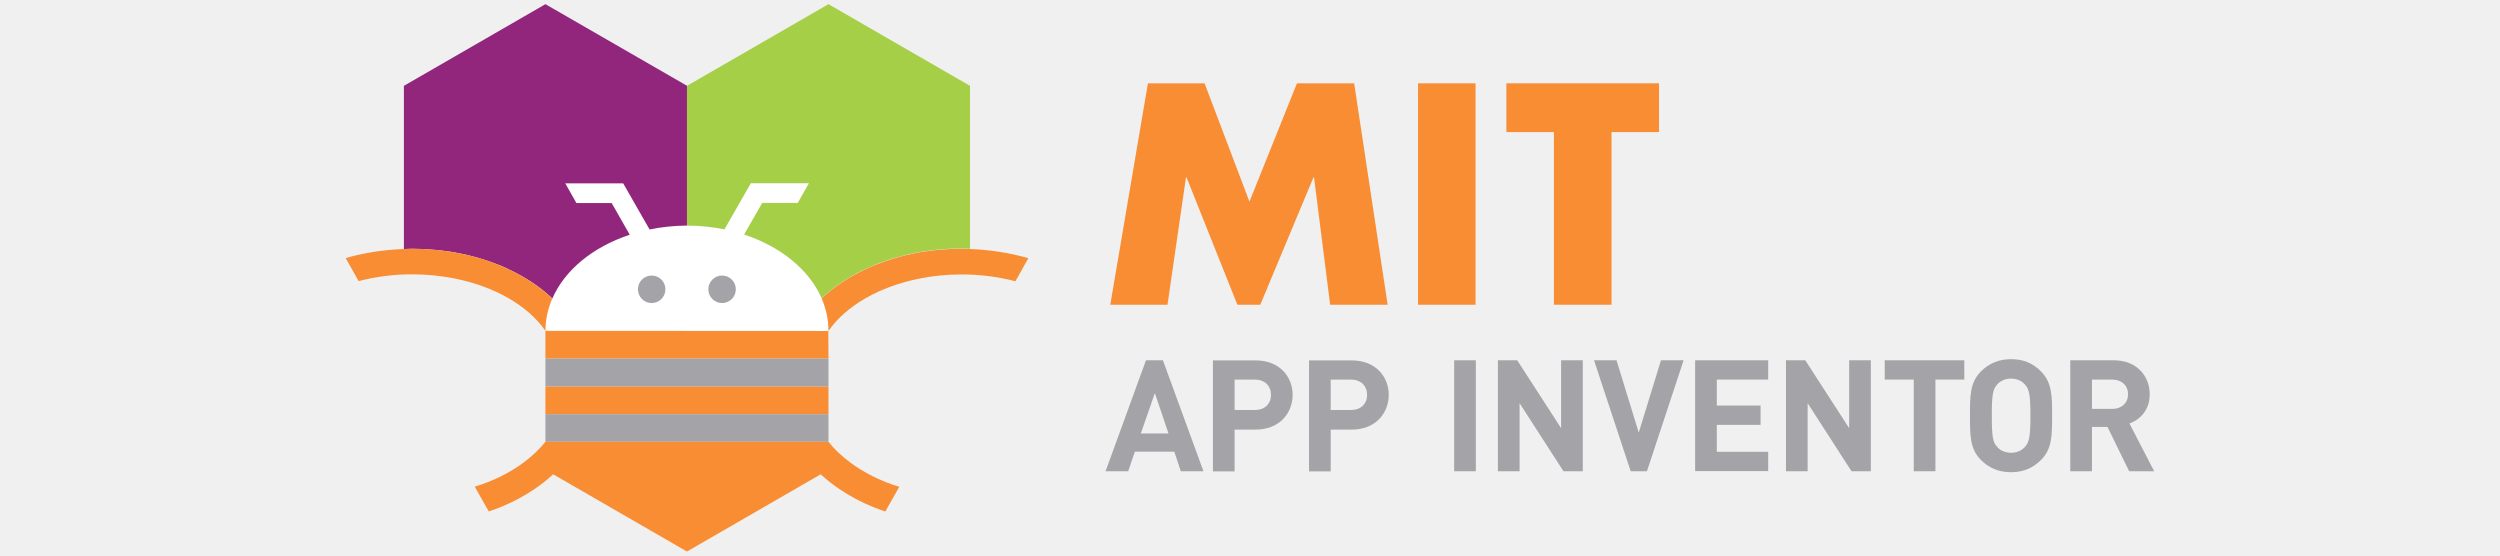
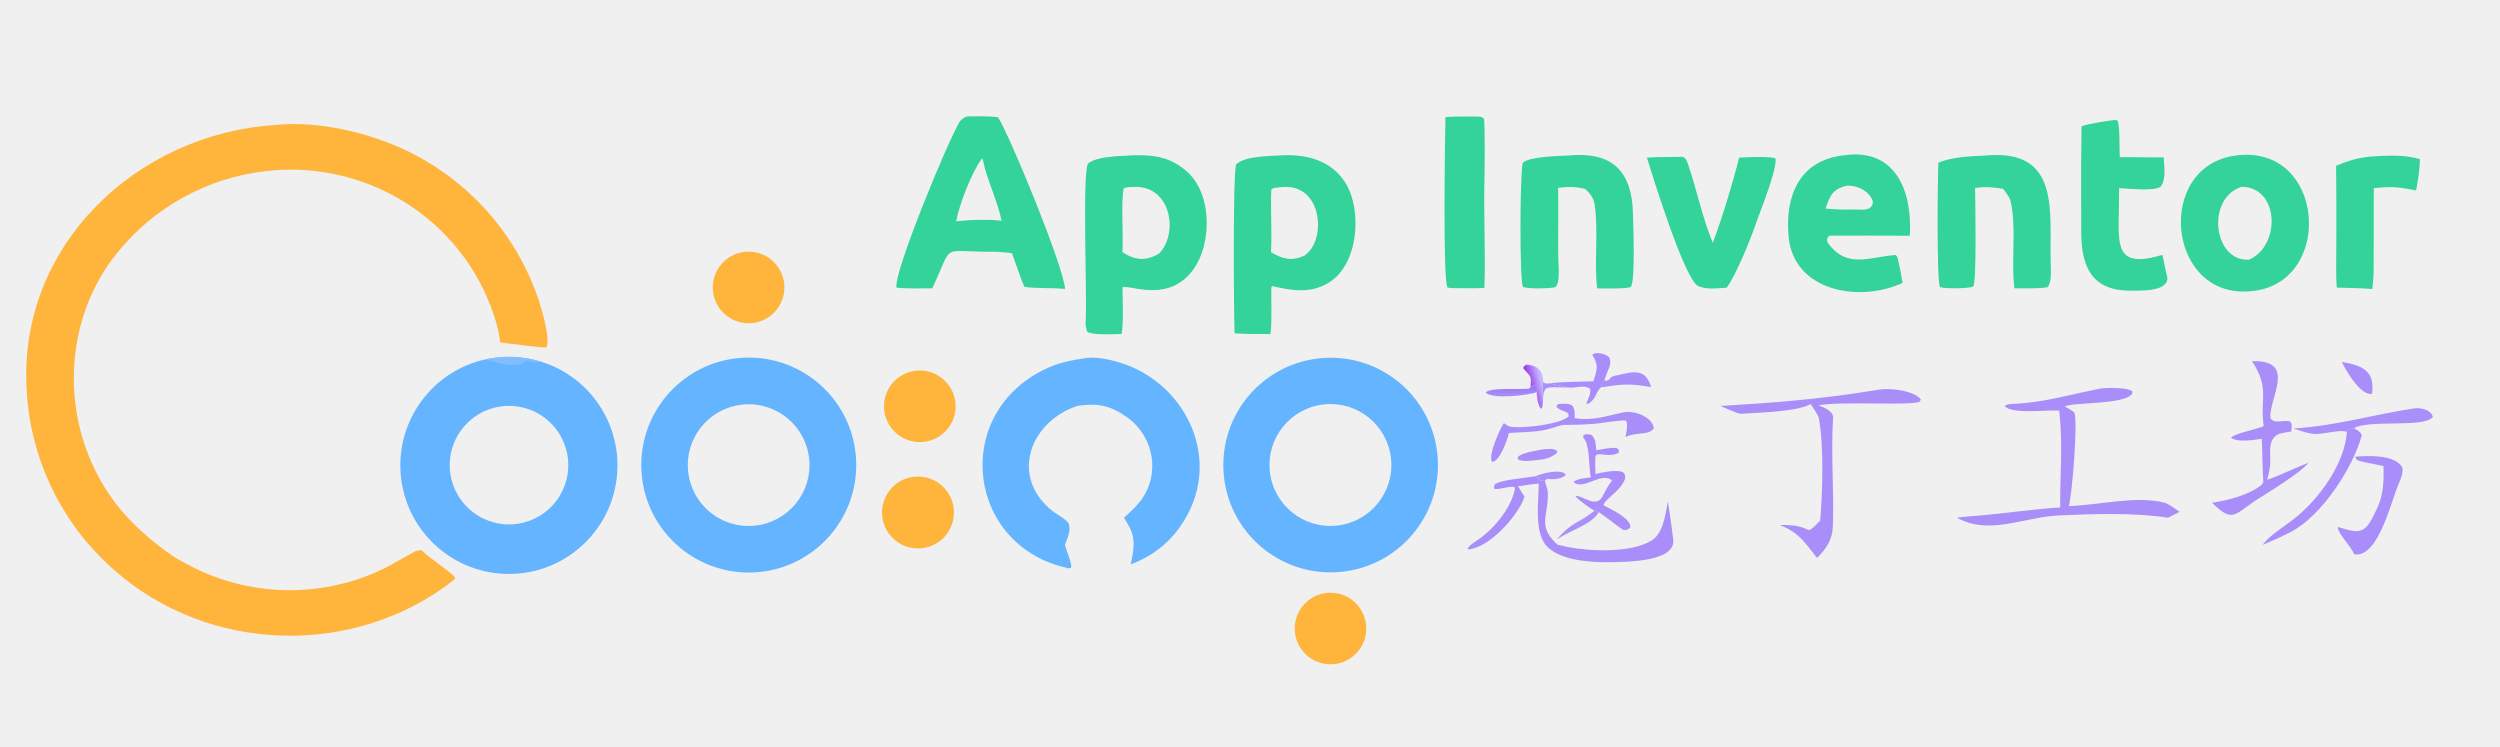
- <svg xmlns="http://www.w3.org/2000/svg" version="1.1" id="Layer_1" x="0px" y="0px" viewBox="0 0 180 40" style="enable-background:new 0 0 180 40;" xml:space="preserve">
-   <style type="text/css">
- 	.st0{fill:#F88D34;}
- 	.st1{fill:#a4a4a8;}
- 	.st2{fill:#FFFFFF;}
- 	.st3{fill:#92267C;}
- 	.st4{fill:#A5CF47;}
- 	.st5{fill:none;}
- </style>
-   <g>
-     <g>
-       <path class="st0" d="M82.65,6h4.08l3.23,8.52L93.38,6h4.12l2.41,15.94h-4.14l-1.16-9.17h-0.04l-3.83,9.17h-1.65l-3.66-9.17h-0.04    l-1.33,9.17h-4.12L82.65,6z" />
-       <path class="st0" d="M106.24,21.94h-4.14V6h4.14V21.94z" />
-       <path class="st0" d="M116.02,21.94h-4.14V9.51h-3.42V6h10.99v3.51h-3.42V21.94z" />
-     </g>
-     <g>
-       <path class="st1" d="M85.02,33.93l-0.47-1.41h-2.84l-0.48,1.41H79.6l2.91-7.99h1.22l2.92,7.99H85.02z M83.15,28.3l-1.01,2.91h1.99    L83.15,28.3z" />
-       <path class="st1" d="M90.43,30.93h-1.54v3.01h-1.56v-7.99h3.1c1.65,0,2.64,1.13,2.64,2.49C93.06,29.79,92.08,30.93,90.43,30.93z     M90.35,27.33h-1.46v2.19h1.46c0.71,0,1.16-0.44,1.16-1.09S91.06,27.33,90.35,27.33z" />
-       <path class="st1" d="M97.35,30.93h-1.54v3.01h-1.56v-7.99h3.1c1.65,0,2.64,1.13,2.64,2.49C99.98,29.79,99,30.93,97.35,30.93z     M97.27,27.33h-1.46v2.19h1.46c0.71,0,1.16-0.44,1.16-1.09S97.98,27.33,97.27,27.33z" />
-       <path class="st1" d="M104.7,33.93v-7.99h1.56v7.99H104.7z" />
-       <path class="st1" d="M112.57,33.93l-3.16-4.9v4.9h-1.56v-7.99h1.39l3.16,4.89v-4.89h1.56v7.99H112.57z" />
-       <path class="st1" d="M118.58,33.93h-1.17l-2.64-7.99h1.62l1.6,5.21l1.6-5.21h1.63L118.58,33.93z" />
-       <path class="st1" d="M122.05,33.93v-7.99h5.26v1.39h-3.7v1.87h3.15v1.39h-3.15v1.94h3.7v1.39H122.05z" />
-       <path class="st1" d="M133.31,33.93l-3.16-4.9v4.9h-1.56v-7.99h1.39l3.16,4.89v-4.89h1.56v7.99H133.31z" />
-       <path class="st1" d="M139.35,27.33v6.6h-1.56v-6.6h-2.09v-1.39h5.73v1.39H139.35z" />
-       <path class="st1" d="M146.95,33.12c-0.56,0.56-1.25,0.88-2.15,0.88s-1.6-0.31-2.17-0.88c-0.81-0.81-0.79-1.81-0.79-3.19    c0-1.38-0.02-2.38,0.79-3.19c0.56-0.56,1.26-0.88,2.17-0.88s1.59,0.31,2.15,0.88c0.81,0.81,0.8,1.81,0.8,3.19    C147.75,31.32,147.76,32.32,146.95,33.12z M145.8,27.69c-0.22-0.26-0.57-0.43-1-0.43s-0.79,0.17-1.01,0.43    c-0.3,0.34-0.38,0.71-0.38,2.24c0,1.54,0.08,1.91,0.38,2.24c0.22,0.26,0.58,0.43,1.01,0.43s0.77-0.17,1-0.43    c0.3-0.34,0.39-0.71,0.39-2.24C146.19,28.4,146.1,28.03,145.8,27.69z" />
-       <path class="st1" d="M153.3,33.93l-1.56-3.19h-1.12v3.19h-1.56v-7.99h3.13c1.63,0,2.59,1.11,2.59,2.45c0,1.12-0.68,1.82-1.46,2.1    l1.78,3.44H153.3z M152.09,27.33h-1.47v2.11h1.47c0.68,0,1.13-0.44,1.13-1.05C153.22,27.77,152.77,27.33,152.09,27.33z" />
-     </g>
-   </g>
-   <g>
-     <g>
-       <path class="st2" d="M57.44,14.62l0.8-1.41V13.2h-4.18l-1.9,3.32c-0.86-0.18-1.76-0.27-2.7-0.27c0,0,0,0,0,0    c-0.93,0-1.84,0.1-2.7,0.28l-1.9-3.32h-4.17l0.81,1.42h2.54l1.3,2.28l0,0c-2.64,0.88-4.68,2.54-5.57,4.6    c-0.32,0.73-0.49,1.51-0.49,2.33l20.37,0c0-0.82-0.17-1.6-0.49-2.34c-0.9-2.06-2.94-3.71-5.58-4.59l0,0l1.3-2.27H57.44z" />
-       <path class="st3" d="M41.5,14.62l-0.66-1.17l-0.09-0.16l-0.05-0.09l0,0h4.17l1.9,3.32c0.86-0.18,1.76-0.27,2.7-0.28V6.18    L39.27,0.3L29.08,6.18v11.75c0.2-0.01,0.39-0.02,0.59-0.02c0.28,0,0.55,0.01,0.83,0.02c0.09,0,0.18,0.01,0.28,0.02    c0.18,0.01,0.36,0.02,0.54,0.04c0.11,0.01,0.22,0.02,0.33,0.03c0.16,0.02,0.32,0.04,0.48,0.06c0.12,0.02,0.23,0.03,0.35,0.05    c0.15,0.02,0.29,0.05,0.44,0.08c0.12,0.02,0.24,0.04,0.36,0.07c0.14,0.03,0.27,0.06,0.41,0.09c0.3,0.07,0.6,0.15,0.89,0.24    c0.05,0.01,0.09,0.03,0.14,0.04c0.16,0.05,0.32,0.11,0.48,0.16c0.07,0.03,0.15,0.05,0.22,0.08c0.16,0.06,0.32,0.12,0.48,0.18    c0.06,0.02,0.12,0.05,0.18,0.07c0.17,0.07,0.33,0.14,0.49,0.22c0.04,0.02,0.08,0.04,0.12,0.06c1.18,0.56,2.23,1.26,3.08,2.07    c0.89-2.06,2.94-3.72,5.57-4.59l-1.3-2.28H41.5z" />
-       <path class="st4" d="M59.65,0.3L49.46,6.18v10.06c0.93,0,1.84,0.1,2.7,0.27l1.9-3.32h4.18v0v0.01l-0.8,1.41h-2.56l-1.3,2.27    c2.64,0.88,4.68,2.53,5.58,4.59c0.85-0.81,1.9-1.51,3.08-2.07c0.04-0.02,0.08-0.04,0.12-0.06c0.16-0.07,0.33-0.15,0.49-0.22    c0.06-0.03,0.12-0.05,0.19-0.07c0.16-0.06,0.32-0.13,0.48-0.18c0.07-0.03,0.15-0.05,0.22-0.08c0.16-0.05,0.32-0.11,0.48-0.16    c0.06-0.02,0.12-0.03,0.17-0.05c0.28-0.08,0.57-0.16,0.86-0.23c0.14-0.03,0.27-0.07,0.41-0.09c0.12-0.02,0.24-0.05,0.35-0.07    c0.15-0.03,0.29-0.05,0.44-0.08c0.11-0.02,0.23-0.04,0.34-0.05c0.16-0.02,0.32-0.04,0.48-0.06c0.11-0.01,0.22-0.02,0.33-0.03    c0.18-0.02,0.36-0.03,0.54-0.04c0.09-0.01,0.18-0.01,0.27-0.02c0.27-0.01,0.55-0.02,0.83-0.02c0.2,0,0.4,0.01,0.6,0.02V6.18    L59.65,0.3z" />
-     </g>
-     <path class="st5" d="M39.77,21.49c-0.85-0.81-1.9-1.51-3.08-2.07C37.87,19.98,38.91,20.68,39.77,21.49z" />
-     <path class="st5" d="M39.77,21.5c0.89-2.06,2.94-3.72,5.57-4.6l0,0C42.7,17.78,40.66,19.44,39.77,21.5   c-0.32,0.73-0.49,1.51-0.49,2.33h0C39.27,23.01,39.45,22.23,39.77,21.5z" />
-     <path class="st5" d="M59.16,21.49c0.85-0.81,1.9-1.51,3.08-2.07C61.05,19.98,60.01,20.68,59.16,21.49z" />
-     <polygon class="st2" points="39.27,23.83 39.27,23.83 39.27,23.83 39.27,23.83  " />
-     <polygon class="st0" points="39.27,27.82 39.27,30.82 39.27,29.82 59.65,29.82 59.65,26.83 59.65,27.82  " />
-     <polygon class="st0" points="39.27,23.82 39.27,23.83 39.27,23.83 39.27,25.82 59.65,25.82 59.64,23.83 59.64,23.83 39.27,23.82     " />
-     <polygon class="st1" points="39.27,25.82 39.27,27.82 39.27,27.82 59.65,27.82 59.65,25.82 59.65,25.82 39.27,25.82  " />
-     <polygon class="st1" points="39.27,31.81 39.27,31.81 59.65,31.81 59.65,29.82 59.65,29.82 39.27,29.82  " />
-     <g>
-       <circle class="st1" cx="46.92" cy="20.83" r="0.99" />
-       <circle class="st1" cx="51.99" cy="20.83" r="0.99" />
-     </g>
-     <path class="st0" d="M69.84,17.93c-0.2-0.01-0.4-0.02-0.6-0.02c-0.28,0-0.55,0.01-0.83,0.02c-0.09,0-0.18,0.01-0.27,0.02   c-0.18,0.01-0.36,0.02-0.54,0.04c-0.11,0.01-0.22,0.02-0.33,0.03c-0.16,0.02-0.32,0.04-0.48,0.06c-0.12,0.02-0.23,0.03-0.34,0.05   c-0.15,0.02-0.3,0.05-0.44,0.08c-0.12,0.02-0.24,0.04-0.35,0.07c-0.14,0.03-0.27,0.06-0.41,0.09c-0.29,0.07-0.58,0.14-0.86,0.23   c-0.06,0.02-0.12,0.03-0.17,0.05c-0.16,0.05-0.32,0.1-0.48,0.16c-0.07,0.03-0.15,0.05-0.22,0.08c-0.16,0.06-0.32,0.12-0.48,0.18   c-0.06,0.02-0.12,0.05-0.19,0.07c-0.17,0.07-0.33,0.14-0.49,0.22c-0.04,0.02-0.08,0.04-0.12,0.06c-1.18,0.56-2.23,1.26-3.08,2.07   c0.32,0.73,0.49,1.52,0.49,2.34c1.27-1.84,3.69-3.2,6.54-3.77c0.98-0.2,2-0.3,3.06-0.3c1.33,0,2.63,0.17,3.86,0.49l0.93-1.66   C72.71,18.21,71.29,17.98,69.84,17.93z" />
-     <path class="st0" d="M29.67,19.75c1.05,0,2.08,0.11,3.06,0.3c2.85,0.57,5.27,1.93,6.54,3.77c0-0.82,0.18-1.6,0.49-2.33   c-0.85-0.81-1.9-1.51-3.08-2.07c-0.04-0.02-0.08-0.04-0.12-0.06c-0.16-0.07-0.33-0.15-0.49-0.22c-0.06-0.03-0.12-0.05-0.18-0.07   c-0.16-0.06-0.32-0.13-0.48-0.18c-0.07-0.03-0.15-0.05-0.22-0.08c-0.16-0.05-0.32-0.11-0.48-0.16c-0.05-0.01-0.09-0.03-0.14-0.04   c-0.29-0.09-0.59-0.17-0.89-0.24c-0.14-0.03-0.27-0.06-0.41-0.09c-0.12-0.02-0.24-0.05-0.36-0.07c-0.15-0.03-0.29-0.05-0.44-0.08   c-0.11-0.02-0.23-0.04-0.35-0.05c-0.16-0.02-0.32-0.04-0.48-0.06c-0.11-0.01-0.22-0.02-0.33-0.03c-0.18-0.02-0.36-0.03-0.54-0.04   c-0.09-0.01-0.18-0.01-0.28-0.02c-0.27-0.01-0.55-0.02-0.83-0.02c-0.2,0-0.4,0.01-0.59,0.02c-1.44,0.05-2.86,0.27-4.18,0.65   l0.93,1.66C27.05,19.92,28.35,19.75,29.67,19.75z" />
-     <path class="st0" d="M61.19,33.28c-0.6-0.45-1.12-0.94-1.54-1.47l0,0H39.27c-0.42,0.52-0.94,1.02-1.54,1.47   c-1.03,0.77-2.23,1.36-3.55,1.76l1.01,1.78c0.28-0.09,0.56-0.19,0.83-0.3c0.9-0.36,1.73-0.81,2.47-1.31   c0.45-0.31,0.87-0.63,1.25-0.98c0.03-0.03,0.06-0.06,0.09-0.08l9.63,5.56l9.63-5.56c0.03,0.03,0.06,0.06,0.09,0.08   c0.39,0.35,0.81,0.68,1.25,0.98c0.75,0.51,1.58,0.95,2.47,1.31c0.27,0.11,0.55,0.21,0.84,0.31l1.01-1.78   C63.43,34.65,62.22,34.05,61.19,33.28z" />
-   </g>
+ <svg xmlns="http://www.w3.org/2000/svg" version="1.1" style="display: block;" viewBox="0 0 2048 612" width="857" height="256" preserveAspectRatio="xMidYMid meet">
+   <defs>
+     <linearGradient id="Gradient1" gradientUnits="userSpaceOnUse" x1="1238.51" y1="315.947" x2="1238.49" y2="323.032">
+       <stop class="stop0" offset="0" stop-opacity="0.816" stop-color="rgb(139,92,246)" />
+       <stop class="stop1" offset="1" stop-opacity="1" stop-color="rgb(167,139,250)" />
+     </linearGradient>
+     <linearGradient id="Gradient2" gradientUnits="userSpaceOnUse" x1="1253.31" y1="317.604" x2="1263.34" y2="314.834">
+       <stop class="stop0" offset="0" stop-opacity="0.941" stop-color="rgb(147,51,234)" />
+       <stop class="stop1" offset="1" stop-opacity="0.98" stop-color="rgb(196,181,253)" />
+     </linearGradient>
+   </defs>
+   <path transform="translate(0,0)" fill="rgb(255,180,60)" d="M 225.522 102.424 C 260.853 98.717 303.813 109.003 335.299 124.67 C 385.357 149.479 423.461 193.22 441.172 246.207 C 443.653 253.642 450.82 277.91 447.406 284.746 C 443.539 285.075 415.605 281.393 409.608 280.639 C 409.376 279.033 409.132 277.429 408.874 275.828 C 407.458 267.213 404.852 259.188 401.75 251.047 C 372.038 173.058 290.883 127.894 209.012 141.387 C 161.264 149.081 118.505 175.366 90.082 214.496 C 56.028 262.096 51.102 326.453 74.847 379.478 C 89.732 412.719 111.26 434.392 140.373 455.161 C 145.123 458.164 151.783 461.878 156.786 464.4 C 202.931 487.893 257.047 490.008 304.885 470.188 C 318.15 464.716 327.498 458.403 339.975 451.739 C 341.318 451.414 344.703 450.229 345.702 451.415 C 349.441 455.854 371.7 470.46 372.664 473.611 C 372.512 473.952 371.998 474.965 371.74 475.167 C 290.805 538.741 171.413 536.171 93.343 467.296 C 50.381 429.778 24.454 376.453 21.481 319.493 C 14.173 201.865 111.469 109.425 225.522 102.424 z" />
+   <path transform="translate(0,0)" fill="rgb(100,180,255)" d="M 397.683 294.454 C 412.719 291.171 428.35 291.843 443.048 296.407 C 485.751 309.664 511.981 352.555 504.327 396.609 C 496.674 440.662 457.514 472.192 412.842 470.27 C 368.17 468.348 331.863 433.57 328.023 389.022 C 324.182 344.474 353.999 303.995 397.683 294.454 z M 419.545 429.686 C 446.209 428.151 466.634 405.379 465.271 378.705 C 463.907 352.031 441.266 331.461 414.584 332.653 C 387.659 333.857 366.86 356.749 368.236 383.666 C 369.612 410.583 392.637 431.234 419.545 429.686 z" />
+   <path transform="translate(0,0)" fill="rgb(130,190,255)" d="M 397.683 294.454 C 412.719 291.171 428.35 291.843 443.048 296.407 C 439.234 296.623 438.924 297.527 434.621 296.097 C 429.476 294.388 430.338 296.94 427.724 297.957 C 419.526 301.148 405.233 296.699 397.683 294.454 z" />
+   <path transform="translate(0,0)" fill="rgb(100,180,255)" d="M 605.937 293.333 C 654.196 289.323 696.641 325.019 700.964 373.251 C 705.287 421.482 669.865 464.158 621.663 468.792 C 573.018 473.469 529.864 437.651 525.502 388.977 C 521.139 340.302 557.236 297.381 605.937 293.333 z M 618.599 430.751 C 645.754 427.764 665.453 403.487 662.782 376.298 C 660.112 349.11 636.066 329.129 608.848 331.482 C 590.957 333.029 575.279 344.074 567.8 360.401 C 560.32 376.727 562.195 395.813 572.708 410.373 C 583.221 424.932 600.749 432.715 618.599 430.751 z" />
+   <path transform="translate(0,0)" fill="rgb(100,180,255)" d="M 1084.07 293.376 C 1132.23 290.08 1174.04 326.21 1177.76 374.332 C 1181.48 422.454 1145.72 464.584 1097.64 468.732 C 1048.94 472.932 1006.17 436.624 1002.4 387.896 C 998.628 339.167 1035.31 296.713 1084.07 293.376 z M 1095.51 430.702 C 1122.75 427.633 1142.43 403.181 1139.6 375.915 C 1136.77 348.649 1112.49 328.761 1085.2 331.353 C 1057.57 333.978 1037.38 358.626 1040.24 386.231 C 1043.11 413.836 1067.93 433.81 1095.51 430.702 z" />
+   <path transform="translate(0,0)" fill="rgb(100,180,255)" d="M 890.274 293.323 C 901.447 291.976 918.324 296.742 928.337 301.259 C 972.652 321.254 996.411 373.156 974.441 418.467 C 964.136 439.719 948.076 454.294 926.272 462.516 L 926.552 461.169 C 929.983 444.517 929.957 438.378 920.741 424.359 C 925.403 419.93 929.773 416.224 933.769 411.13 C 951.004 389.156 945.664 357.872 923.067 341.813 C 909.593 332.239 898.921 330.164 882.777 332.579 C 844.177 345.082 826.588 390.167 861.802 418.528 C 865.948 421.867 872.515 424.717 875.497 429.054 C 877.343 434.952 874.464 440.647 872.351 446.453 C 873.4 451.197 878.369 461.816 877.365 465.242 C 877.061 465.365 875.853 465.8 875.592 465.746 C 792.718 448.647 778.578 341.224 854.64 303.227 C 867.293 296.906 877.002 295.345 890.274 293.323 z" />
+   <path transform="translate(0,0)" fill="rgb(52,211,153)" d="M 1048.24 127.373 C 1069.19 125.913 1090.42 131.009 1102.12 149.707 C 1116.21 172.204 1112.92 216.484 1088.84 231.436 C 1073.42 241.002 1058.24 238.052 1041.94 234.42 L 1041.44 235.977 C 1041.24 248.479 1042.22 261.359 1040.76 273.745 C 1030.69 273.787 1021.45 273.863 1011.37 273.128 C 1010.72 257.774 1009.86 141.49 1012.68 134.61 C 1020.3 127.908 1037.83 128.055 1048.24 127.373 z M 1041.16 206.665 C 1050.69 212.223 1057.8 214.227 1068.37 209.622 C 1087.22 197.644 1083.87 149.18 1049.09 153.408 C 1046 153.783 1043.75 153.539 1041.49 155.22 C 1040.63 171.968 1042.24 190.622 1041.16 206.665 z" />
+   <path transform="translate(0,0)" fill="rgb(52,211,153)" d="M 925.157 127.432 C 926.166 127.342 927.176 127.283 928.188 127.255 C 945.61 126.788 959.517 128.734 973.087 141.316 C 994.093 160.792 993.072 204.93 973.93 225.265 C 962.607 237.293 948.85 239.19 933.276 236.911 C 928.929 236.274 924.129 235.065 919.699 235.132 L 919.544 237.252 C 919.637 248.084 920.383 263.495 918.815 273.672 C 912.284 273.802 896.168 274.875 890.788 272.071 C 889.944 270.332 889.093 266.403 889.251 264.662 C 890.743 248.226 886.348 140.712 891.279 134.024 C 898.409 128.144 915.876 128.019 925.157 127.432 z M 919.411 206.593 C 929.623 213.315 938.676 214.244 949.419 207.813 C 965.362 191.911 959.797 152.846 929.958 153.156 C 928.102 153.182 926.246 153.243 924.393 153.341 C 923.581 153.532 920.447 154.117 920.387 154.494 C 918.161 168.326 920.382 193.351 919.411 206.593 z" />
+   <path transform="translate(0,0)" fill="rgb(52,211,153)" d="M 791.915 95.435 C 800.465 95.322 809.081 94.961 817.548 96.107 C 827.792 112.502 871.451 218.97 872.452 236.813 C 861.612 235.634 850.956 236.63 839.211 235.144 C 837.261 231.725 831.091 213.1 828.885 207.492 C 825.198 206.919 820.074 206.627 816.25 206.298 C 768.546 206.848 781.98 197.386 763.599 236.285 C 754.806 236.296 742.973 236.618 734.469 235.828 C 730.282 227.344 776.721 114.412 786.302 99.39 C 787.383 97.695 790.044 96.272 791.915 95.435 z M 783.175 181.322 C 788.746 180.898 795.559 180.195 801.048 180.156 C 808.136 180.124 813.36 180.027 820.436 180.947 C 817.306 166.165 810.905 152.53 806.762 138.036 C 806.091 135.686 805.427 131.611 804.514 129.647 C 795.934 140.902 785.771 167.747 783.175 181.322 z" />
+   <path transform="translate(0,0)" fill="rgb(52,211,153)" d="M 1832.65 127.332 C 1905.27 118.59 1912.55 230.733 1846.3 238.415 C 1775.31 247.547 1764.42 135.369 1832.65 127.332 z M 1842.79 212.785 C 1869.07 201.198 1867.51 153.056 1836.54 153.119 C 1807.26 162.485 1813.44 214.717 1842.79 212.785 z" />
+   <path transform="translate(0,0)" fill="rgb(52,211,153)" d="M 1510.17 127.358 C 1553.27 120.739 1566.99 157.025 1564.7 193.18 C 1545.13 193.119 1519.51 193.052 1499.39 193.126 C 1498.02 193.131 1497.36 194.888 1496.79 196.004 C 1496.93 197.055 1497.22 198.592 1497.82 199.406 C 1513.61 220.625 1531.67 210.429 1552.97 208.974 C 1553.53 208.936 1554.37 210.662 1554.7 211.197 C 1556.32 218.022 1557.68 224.905 1558.79 231.832 C 1523.91 248.139 1469.38 239.216 1465.33 193.546 C 1462.41 160.505 1474.28 131.475 1510.17 127.358 z M 1495.65 170.945 C 1504.9 171.775 1510.94 171.845 1520.25 171.671 C 1524.22 171.769 1529.13 172.408 1532.25 170.271 C 1534.7 166.966 1534.23 168.411 1534.37 164.479 C 1530.68 156.096 1522.28 152.146 1513.49 152.104 C 1501.45 154.791 1499.47 160.044 1495.65 170.945 z" />
+   <path transform="translate(0,0)" fill="rgb(52,211,153)" d="M 1284.92 127.428 C 1320.52 124.049 1337.23 139.81 1337.85 175.671 C 1338.02 185.63 1339.89 229.054 1336.15 235.172 C 1332.31 236.832 1313.5 236.341 1308.45 236.348 C 1306 214.171 1309.56 191.02 1306.62 168.89 C 1305.77 162.494 1303.36 159.059 1298.63 154.844 C 1289.8 152.678 1285.31 152.985 1276.51 153.923 C 1276.91 172.972 1276.41 192.317 1276.61 211.342 C 1276.66 216.298 1278.67 234.472 1273.53 235.488 C 1268.25 236.529 1252.83 236.821 1247.6 235.22 C 1244.86 227.268 1245.2 142.736 1247.49 133.416 C 1252.95 128.244 1276.39 127.904 1284.92 127.428 z" />
+   <path transform="translate(0,0)" fill="rgb(52,211,153)" d="M 1627.02 127.418 C 1627.29 127.391 1627.57 127.366 1627.84 127.343 C 1688.67 122.379 1679.02 174.055 1680.18 215.585 C 1680.33 221.128 1681.12 231.36 1677.58 235.366 C 1671.26 236.624 1657.48 236.294 1650.45 236.31 C 1647.55 213.481 1652.43 186.263 1647.14 164.085 C 1646.57 161.706 1642.75 156.809 1641.15 154.722 C 1631.75 153.336 1627.67 152.84 1618.21 154.022 C 1618.35 163.955 1619.65 231.631 1616.65 234.872 C 1612.65 236.574 1593.28 236.656 1589.34 235.305 C 1586.64 227.097 1587.52 146.231 1588.13 133.359 C 1599.69 128.359 1614.43 128.116 1627.02 127.418 z" />
+   <path transform="translate(0,0)" fill="rgb(52,211,153)" d="M 1732.06 98.374 L 1734.64 98.526 C 1737.13 101.289 1736.36 122.573 1736.79 128.769 C 1748.76 128.775 1760.74 128.853 1772.72 129.001 C 1773.28 136.714 1774.88 146.984 1770.3 152.958 C 1764.64 156.99 1744.91 154.477 1736.27 154.161 C 1736.2 159.739 1736.15 165.578 1736.07 171.159 C 1735.62 201.613 1733.11 220.396 1771.71 208.908 C 1772.74 212.958 1773.64 218.066 1774.5 222.238 C 1774.87 223.555 1775.81 226.935 1775.82 228.104 C 1775.58 239.344 1752.64 238.195 1744.97 238.179 C 1711.77 238.111 1704.78 215.71 1705.18 187.045 C 1705.28 179.271 1705.14 170.566 1705.13 162.9 C 1705.01 143.093 1705.12 123.284 1705.46 103.479 C 1711.99 101.196 1725.18 99.312 1732.06 98.374 z" />
+   <path transform="translate(0,0)" fill="rgb(52,211,153)" d="M 1378.01 128.508 C 1380.22 128.646 1381.76 131.12 1382.43 133.011 C 1389.9 154.094 1394.59 178.431 1403.27 198.942 C 1410.47 180.273 1420.12 148.438 1424.85 129.17 C 1429.98 128.851 1450.42 127.905 1454.62 129.82 C 1456.38 137.491 1442.93 171.242 1439.6 180.36 C 1435.05 194.035 1422.6 225.212 1414.61 235.805 C 1407.29 236.157 1397.71 237.667 1390.97 234.22 C 1380.14 228.69 1354 144.55 1349.26 129.196 C 1357.05 128.557 1369.77 128.711 1378.01 128.508 z" />
+   <path transform="translate(0,0)" fill="rgb(52,211,153)" d="M 1209.24 95.509 C 1212.95 95.768 1213.19 95.182 1215.74 97.256 C 1216.63 101.212 1216.33 139.686 1216.17 145.473 C 1215.34 174.905 1217.15 206.822 1216.11 235.925 C 1208.71 236.421 1198.38 236.125 1190.75 236.112 C 1190.43 236.125 1190.11 236.145 1189.79 236.134 C 1189.01 236.108 1186.37 235.948 1185.9 235.414 C 1181.92 230.862 1183.83 111.639 1184.18 95.97 C 1190.65 95.289 1202.36 95.543 1209.24 95.509 z" />
+   <path transform="translate(0,0)" fill="rgb(52,211,153)" d="M 1941.29 128.366 C 1955.55 127.498 1968.99 126.444 1982.8 130.406 C 1982.6 138.329 1981.12 148.344 1979.61 156.107 C 1965.15 153.137 1959.56 152.694 1944.96 154.208 L 1944.83 221.918 C 1944.92 226.283 1944.15 232.345 1943.7 236.831 C 1934.85 236.05 1923.67 235.991 1914.63 235.709 C 1913.77 225.755 1914.24 210.509 1914.24 200.225 C 1914.34 178.745 1914.29 157.265 1914.08 135.787 C 1924.39 131.655 1930.28 129.659 1941.29 128.366 z" />
+   <path transform="translate(0,0)" fill="rgb(167,139,250)" fill-opacity="0.965" d="M 1721.95 318.228 C 1727.58 317.803 1742.65 317.391 1747 320.599 L 1747.09 322.506 C 1740.81 332.104 1696.92 329.302 1691.72 333.249 C 1695.17 334.936 1696.52 335.539 1699.54 338.041 C 1702.63 345.689 1697.68 405.825 1695.05 414.724 C 1719.89 414.01 1750.75 405.849 1773.83 412.073 C 1776.48 412.786 1783.2 417.604 1785.78 419.433 L 1776.4 424.291 C 1749.5 419.978 1714.16 421.111 1686.5 422.421 C 1656.63 424.028 1630.35 438.922 1603.24 424.29 C 1606.97 423.674 1610.59 423.363 1614.36 423.087 C 1639.1 421.279 1663.19 417.477 1687.98 415.828 C 1687.71 388.194 1690.36 365.266 1687.2 336.502 C 1677.11 335.595 1648.84 339.835 1642.43 332.767 C 1644.23 331.139 1647.62 331.046 1650 330.951 C 1674.66 329.963 1697.95 322.792 1721.95 318.228 z" />
+   <path transform="translate(0,0)" fill="rgb(255,180,60)" d="M 746.064 391.106 C 762.031 387.875 777.589 398.215 780.796 414.187 C 784.002 430.159 773.639 445.702 757.662 448.884 C 741.719 452.059 726.217 441.723 723.017 425.785 C 719.818 409.847 730.13 394.329 746.064 391.106 z" />
+   <path transform="translate(0,0)" fill="rgb(255,180,60)" d="M 606.935 206.869 C 622.588 203.503 638.05 213.306 641.683 228.9 C 645.316 244.494 635.779 260.121 620.25 264.02 C 609.966 266.603 599.088 263.436 591.796 255.737 C 584.505 248.038 581.934 237.004 585.072 226.875 C 588.21 216.746 596.568 209.098 606.935 206.869 z" />
+   <path transform="translate(0,0)" fill="rgb(255,180,60)" d="M 752.904 303.63 C 768.98 303.356 782.28 316.072 782.728 332.144 C 783.176 348.215 770.605 361.653 754.539 362.275 C 743.99 362.684 734.036 357.393 728.472 348.421 C 722.909 339.45 722.595 328.181 727.65 318.914 C 732.705 309.646 742.349 303.809 752.904 303.63 z" />
+   <path transform="translate(0,0)" fill="rgb(255,180,60)" d="M 1087.28 485.861 C 1103.43 484.376 1117.72 496.278 1119.17 512.43 C 1120.63 528.581 1108.7 542.849 1092.55 544.278 C 1076.43 545.703 1062.21 533.811 1060.76 517.7 C 1059.3 501.588 1071.17 487.342 1087.28 485.861 z" />
+   <path transform="translate(0,0)" fill="rgb(167,139,250)" fill-opacity="0.961" d="M 1539.23 319.339 C 1548.31 317.705 1568.06 319.984 1573.85 327.416 L 1572.69 329.252 C 1564.3 332.677 1510.04 328.643 1489.81 332.126 C 1494.15 333.889 1502.21 336.774 1501.85 342.355 C 1499.98 372.066 1502.68 401.63 1501.66 431.242 C 1501.27 442.385 1496.28 449.636 1488.75 457.231 C 1477.53 443.42 1474.26 436.745 1458.17 430.24 C 1465.9 430.257 1471.28 430.162 1478.5 432.958 L 1482.01 434.449 C 1485.65 433.156 1487.97 429.71 1491.27 426.563 C 1493.15 404.341 1494.51 364.892 1490.1 342.45 C 1489.61 340.007 1485.05 333.533 1483.4 331.153 C 1472.48 337.517 1439.83 338.141 1425.9 339.138 C 1424.31 339.252 1411.97 333.732 1409.52 332.653 C 1455.48 329.984 1493.22 326.958 1539.23 319.339 z" />
+   <path transform="translate(0,0)" fill="rgb(167,139,250)" fill-opacity="0.961" d="M 1249.01 407.093 C 1243.56 422.948 1219.99 449.089 1202.86 450.22 L 1202.41 449.177 C 1204.74 446.366 1208.02 444.168 1211.09 442.11 C 1224.06 433.409 1238.57 415.698 1241.2 400.107 L 1240.34 399.089 C 1235.96 398.306 1230.4 400.943 1224.58 400.795 C 1223.61 399.035 1223.87 399.617 1224.4 397.209 C 1228.28 393.164 1249.91 391.832 1258.08 390.214 C 1262.12 393.747 1261.21 394.121 1265.61 394.163 C 1266.15 395.904 1267.96 401.396 1268.03 402.859 C 1269.05 422.911 1258.66 430.58 1276.03 446.39 C 1278.99 447.125 1281.97 447.787 1284.96 448.375 C 1303.35 451.893 1336.33 453.2 1353.08 443.011 C 1362.63 437.205 1364.49 421.272 1366.41 411.024 C 1367.96 419.766 1369.85 433.805 1370.84 442.178 C 1373.1 461.289 1329.31 460.388 1317.52 460.757 C 1302.36 460.828 1279.09 459.262 1267.83 448.277 C 1256.44 437.164 1260.54 411.041 1260.64 396.3 C 1254.81 396.721 1249.39 397.624 1243.63 398.525 L 1249.01 407.093 z" />
+   <path transform="translate(0,0)" fill="rgb(167,139,250)" fill-opacity="0.969" d="M 1845.15 296.005 C 1882.88 294.737 1858.37 327.131 1860.31 342.875 C 1864.13 347.858 1869.21 343.81 1876.36 345.318 C 1878.33 347.911 1877.55 349.723 1877.43 353.563 C 1875 353.973 1867.8 355.026 1865.93 356.203 C 1857.27 361.631 1860.88 373.131 1859.97 381.527 C 1859.5 385.826 1858.59 389.247 1857.55 393.218 C 1868.7 389.397 1880.09 383.526 1891.46 379.205 C 1884.86 387.695 1858.13 403.662 1847.5 410.519 C 1830.66 421.926 1829.07 428.46 1812.37 411.986 C 1824.28 410.369 1843.06 405.598 1852.95 397.355 C 1853.23 397.123 1854.44 395.291 1854.43 395.089 C 1853.69 384.511 1853.69 369.776 1853.15 359.613 C 1846.38 360.515 1833.53 362.789 1828.01 358.763 C 1829.69 355.484 1847.59 352.239 1854.7 349.283 C 1851.57 325.416 1859.89 318.685 1845.15 296.005 z" />
+   <path transform="translate(0,0)" fill="rgb(167,139,250)" fill-opacity="0.973" d="M 1929.7 374.228 C 1940.61 373.466 1960.19 372.449 1967.59 381.86 C 1969.92 384.774 1967.31 392.214 1965.88 395.207 C 1959.69 408.229 1949.08 457.749 1928.99 454.223 C 1925.52 446.603 1915.01 436.608 1915.47 431.838 C 1935.57 438.199 1938.18 437.274 1948.16 415.523 C 1953.01 404.946 1953.28 393.372 1952.87 381.92 C 1946.39 380.396 1939.05 379.426 1932.62 377.564 C 1930.46 376.937 1930.76 376.479 1929.7 374.228 z" />
+   <path transform="translate(0,0)" fill="rgb(167,139,250)" fill-opacity="0.969" d="M 1276.33 331.153 C 1280.1 330.926 1285.23 330.275 1288.19 332.402 C 1290.46 335.259 1290.01 338.936 1290.05 342.688 C 1304.45 345.054 1315.66 341.005 1329.63 337.993 C 1338.69 336.04 1353.55 341.417 1354.95 350.832 C 1351.31 357.065 1340.96 353.752 1331.88 358.03 L 1331.56 358.183 C 1331.64 357.924 1331.71 357.664 1331.78 357.404 C 1332.63 354.328 1333.76 347.455 1332.18 344.681 C 1327.1 344.05 1312.53 346.829 1306.18 347.333 C 1297.14 348.052 1289.54 348.157 1280.47 348.253 C 1275.21 349.367 1269.95 351.589 1264.31 352.61 C 1254.87 354.319 1245.83 354.103 1236.19 354.823 C 1234.91 360.493 1228.74 378.241 1222.36 378.582 C 1218.61 372.428 1230.81 347.635 1232.08 346.776 C 1233.89 348.136 1235.89 349.58 1238.16 349.833 C 1248.87 351.026 1277.22 347.883 1284.98 341.483 C 1286.08 336.103 1277.86 337.782 1275.04 332.987 L 1276.33 331.153 z" />
+   <path transform="translate(0,0)" fill="rgb(167,139,250)" fill-opacity="0.969" d="M 1303.24 391.285 C 1301.49 381.307 1302.64 363.821 1297 358.529 L 1297.37 356.427 C 1300.1 355.47 1301.01 355.832 1303.89 356.466 C 1307.56 360.141 1307.23 363.581 1307.81 369.026 C 1312.47 368.204 1320.06 366.438 1324.44 367.225 L 1326.25 368.531 L 1326.25 370.836 C 1319.34 375.62 1308.53 369.858 1307.29 373.641 C 1306.56 375.858 1307.01 385.375 1307.11 388.389 C 1313.94 387.027 1322.63 384.86 1329.31 386.7 C 1331.65 389.035 1331.02 387.961 1331.59 391.403 C 1328.98 401.944 1313.83 409.286 1313.8 414.181 C 1319.44 417.039 1337.31 425.401 1335.56 432.512 C 1332.31 434.438 1333.48 434.27 1330.03 434.322 C 1324.34 430.85 1316.92 424.302 1309.83 419.697 L 1306.21 418.565 C 1303.11 416.875 1292.06 409.009 1290.56 406.392 C 1296.02 405.658 1307.23 416.379 1312.42 407.591 C 1316.04 401.471 1315.97 399.807 1320.71 393.801 C 1312.01 385.955 1296.78 402.628 1289.1 394.954 C 1291.58 392.408 1299.28 391.706 1303.24 391.285 z" />
+   <path transform="translate(0,0)" fill="rgb(167,139,250)" fill-opacity="0.973" d="M 1928.75 350.809 C 1931.96 353.075 1933.8 353.532 1935.13 356.706 C 1927.87 383.429 1902.44 422.364 1877.44 435.654 C 1869.85 439.685 1861.61 443.259 1853.68 446.587 C 1860.85 437.647 1870.66 432.239 1879.88 424.957 C 1900.14 408.949 1921.03 380.198 1922.96 353.926 L 1924.03 351.986 L 1928.75 350.809 z" />
+   <path transform="translate(0,0)" fill="rgb(167,139,250)" fill-opacity="0.957" d="M 1879.08 351.133 C 1913.6 349.07 1944.28 339.753 1978.04 334.68 C 1983.24 333.899 1991.67 335.63 1993.35 341.479 C 1987.72 351.022 1941.73 343.584 1928.75 350.809 L 1924.03 351.986 L 1922.96 353.926 C 1916.59 351.486 1902.29 356.777 1894.05 355.399 C 1888.57 354.482 1884.27 352.875 1879.08 351.133 z" />
+   <path transform="translate(0,0)" fill="rgb(167,139,250)" fill-opacity="0.973" d="M 1305.4 312.49 C 1306.01 310.803 1306.55 309.095 1307.04 307.369 C 1309.13 299.668 1308.25 297.282 1304.44 290.626 C 1307.86 287.997 1315.38 289.898 1318.4 292.8 C 1321.03 299.059 1316.86 302.979 1314.46 311.682 C 1312.02 313.614 1312.53 313.989 1311.64 317.401 C 1306.84 321.543 1308.22 327.145 1300.51 331.175 L 1299.65 330.527 C 1301.11 327.026 1303.78 321.885 1302.57 318.488 C 1297.2 315.01 1290.84 318.247 1285.61 317.601 C 1280.99 316.24 1275.55 315.918 1269.79 314.162 C 1278.28 312.85 1296.06 312.794 1305.4 312.49 z" />
+   <path transform="translate(0,0)" fill="rgb(167,139,250)" fill-opacity="0.969" d="M 1918.78 296.635 C 1935.44 299.335 1946.26 304.067 1943.44 322.787 C 1934.24 324.458 1922.12 303.863 1918.78 296.635 z" />
+   <path transform="translate(0,0)" fill="rgb(167,139,250)" fill-opacity="0.957" d="M 1314.46 311.682 C 1317.06 312.293 1316.04 312.382 1318.6 310.855 C 1319.97 308.444 1321.3 308.303 1324.08 307.706 C 1338.05 304.703 1347.8 301.174 1352.8 317.287 C 1335.63 314.078 1328.73 314.818 1311.64 317.401 C 1312.53 313.989 1312.02 313.614 1314.46 311.682 z" />
+   <path transform="translate(0,0)" fill="url(#Gradient2)" d="M 1253.98 316.724 C 1254.46 307.908 1254.43 309.161 1248.02 301.998 L 1248.31 300.338 C 1248.95 299.841 1250.11 298.725 1250.78 298.788 C 1261.18 299.772 1263.84 304.661 1264.26 313.206 C 1263.86 317.999 1263.27 322.647 1264.13 327.39 C 1264.14 329.46 1264.21 333.915 1262.52 335.079 C 1259.66 331.79 1259.23 325.502 1258.9 321.292 C 1259.56 318.847 1259.67 318.485 1259.28 315.996 C 1256.94 315.603 1256.21 315.971 1253.98 316.724 z" />
+   <path transform="translate(0,0)" fill="url(#Gradient1)" d="M 1253.98 316.724 C 1256.21 315.971 1256.94 315.603 1259.28 315.996 C 1259.67 318.485 1259.56 318.847 1258.9 321.292 C 1253.75 323.942 1221.04 327.552 1217.21 321.508 C 1221.35 317.364 1245.02 319.428 1252.87 318.473 L 1253.98 316.724 z" />
+   <path transform="translate(0,0)" fill="rgb(167,139,250)" fill-opacity="0.965" d="M 1263.8 368.319 C 1267.66 368.007 1273.09 366.971 1275.94 369.842 L 1275.05 371.63 C 1268.61 376.163 1265.27 376.338 1257.36 377.219 C 1251.98 377.753 1249.09 378.302 1243.91 376.848 L 1243.43 374.628 C 1246.41 370.988 1259.36 369.118 1263.8 368.319 z" />
+   <path transform="translate(0,0)" fill="rgb(167,139,250)" fill-opacity="0.949" d="M 1306.21 418.565 L 1309.83 419.697 C 1303.89 430.028 1287.59 433.926 1275.54 442.029 C 1287.9 427.139 1294.25 428.703 1306.21 418.565 z" />
+   <path transform="translate(0,0)" fill="rgb(167,139,250)" fill-opacity="0.949" d="M 1258.08 390.214 C 1263.2 387.871 1279.41 383.806 1282.83 389.085 C 1280.11 392.587 1271.77 393.225 1267.61 392.344 L 1265.61 394.163 C 1261.21 394.121 1262.12 393.747 1258.08 390.214 z" />
+   <path transform="translate(0,0)" fill="rgb(167,139,250)" fill-opacity="0.949" d="M 1264.26 313.206 C 1266.81 314.761 1266.33 314.256 1269.79 314.162 C 1275.55 315.918 1280.99 316.24 1285.61 317.601 C 1279.81 317.718 1270.43 316.522 1266.56 318.369 C 1263.96 322.028 1264.7 322.317 1264.13 327.39 C 1263.27 322.647 1263.86 317.999 1264.26 313.206 z" />
</svg>
